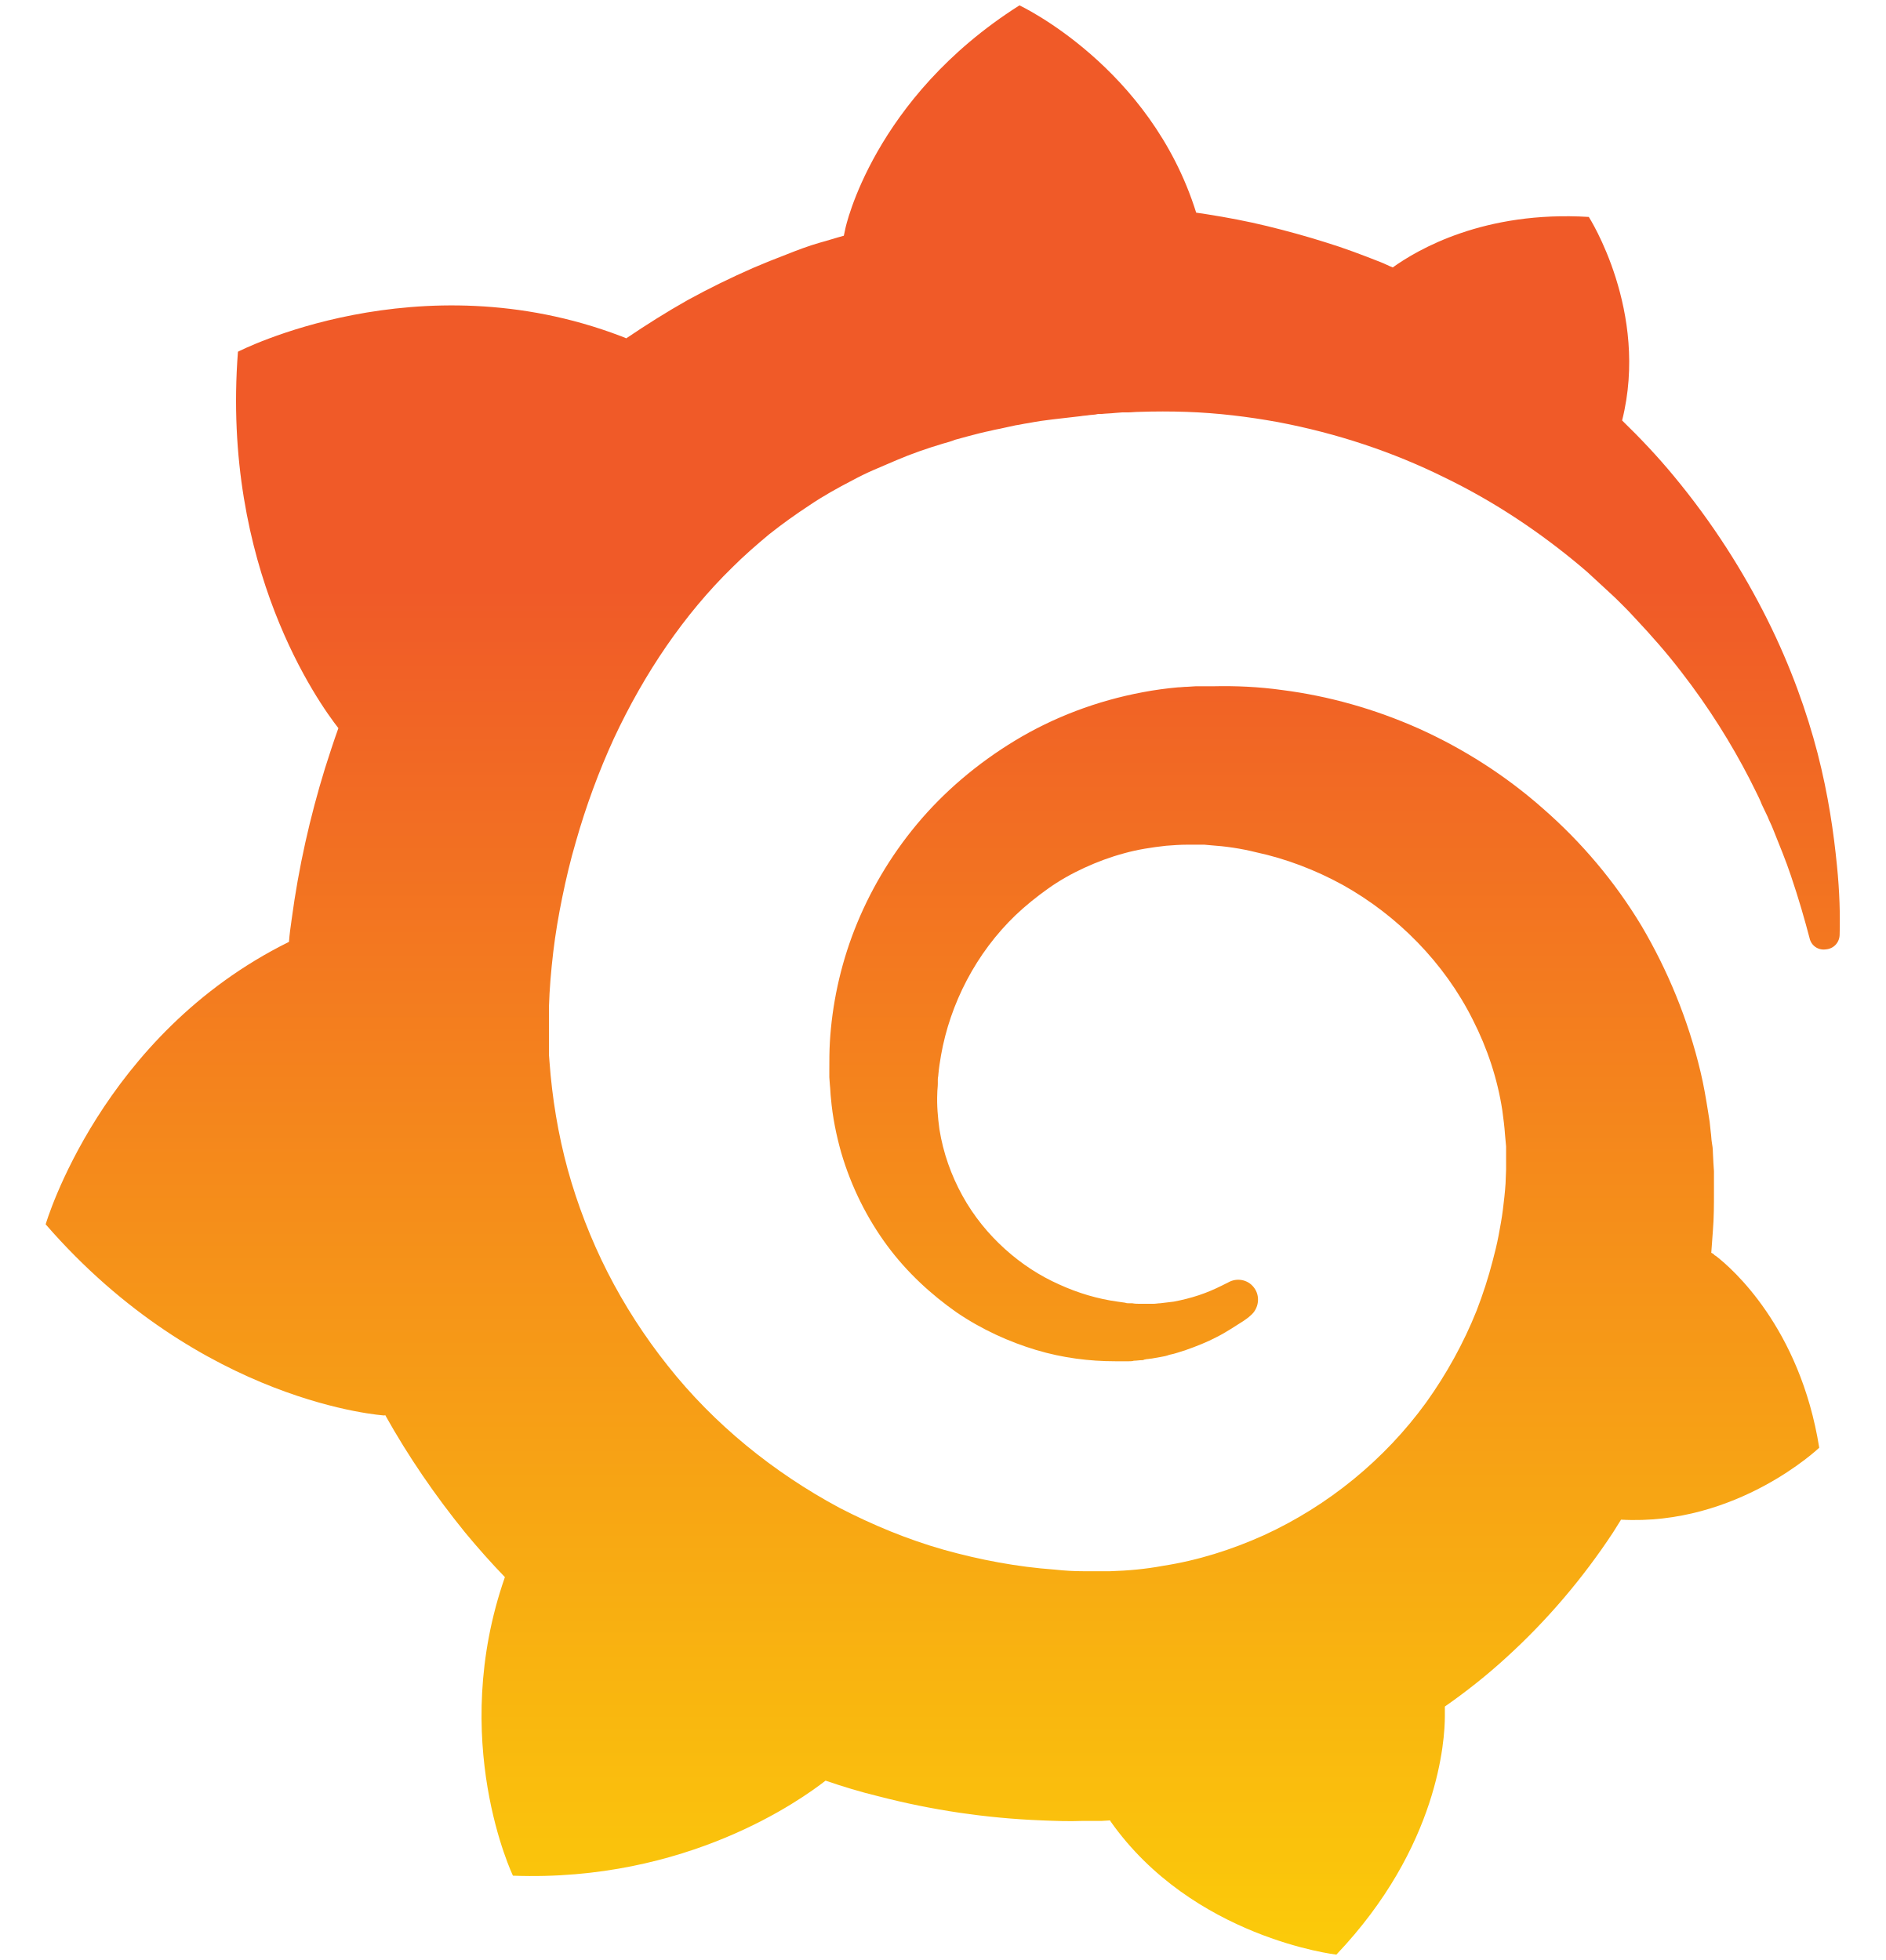
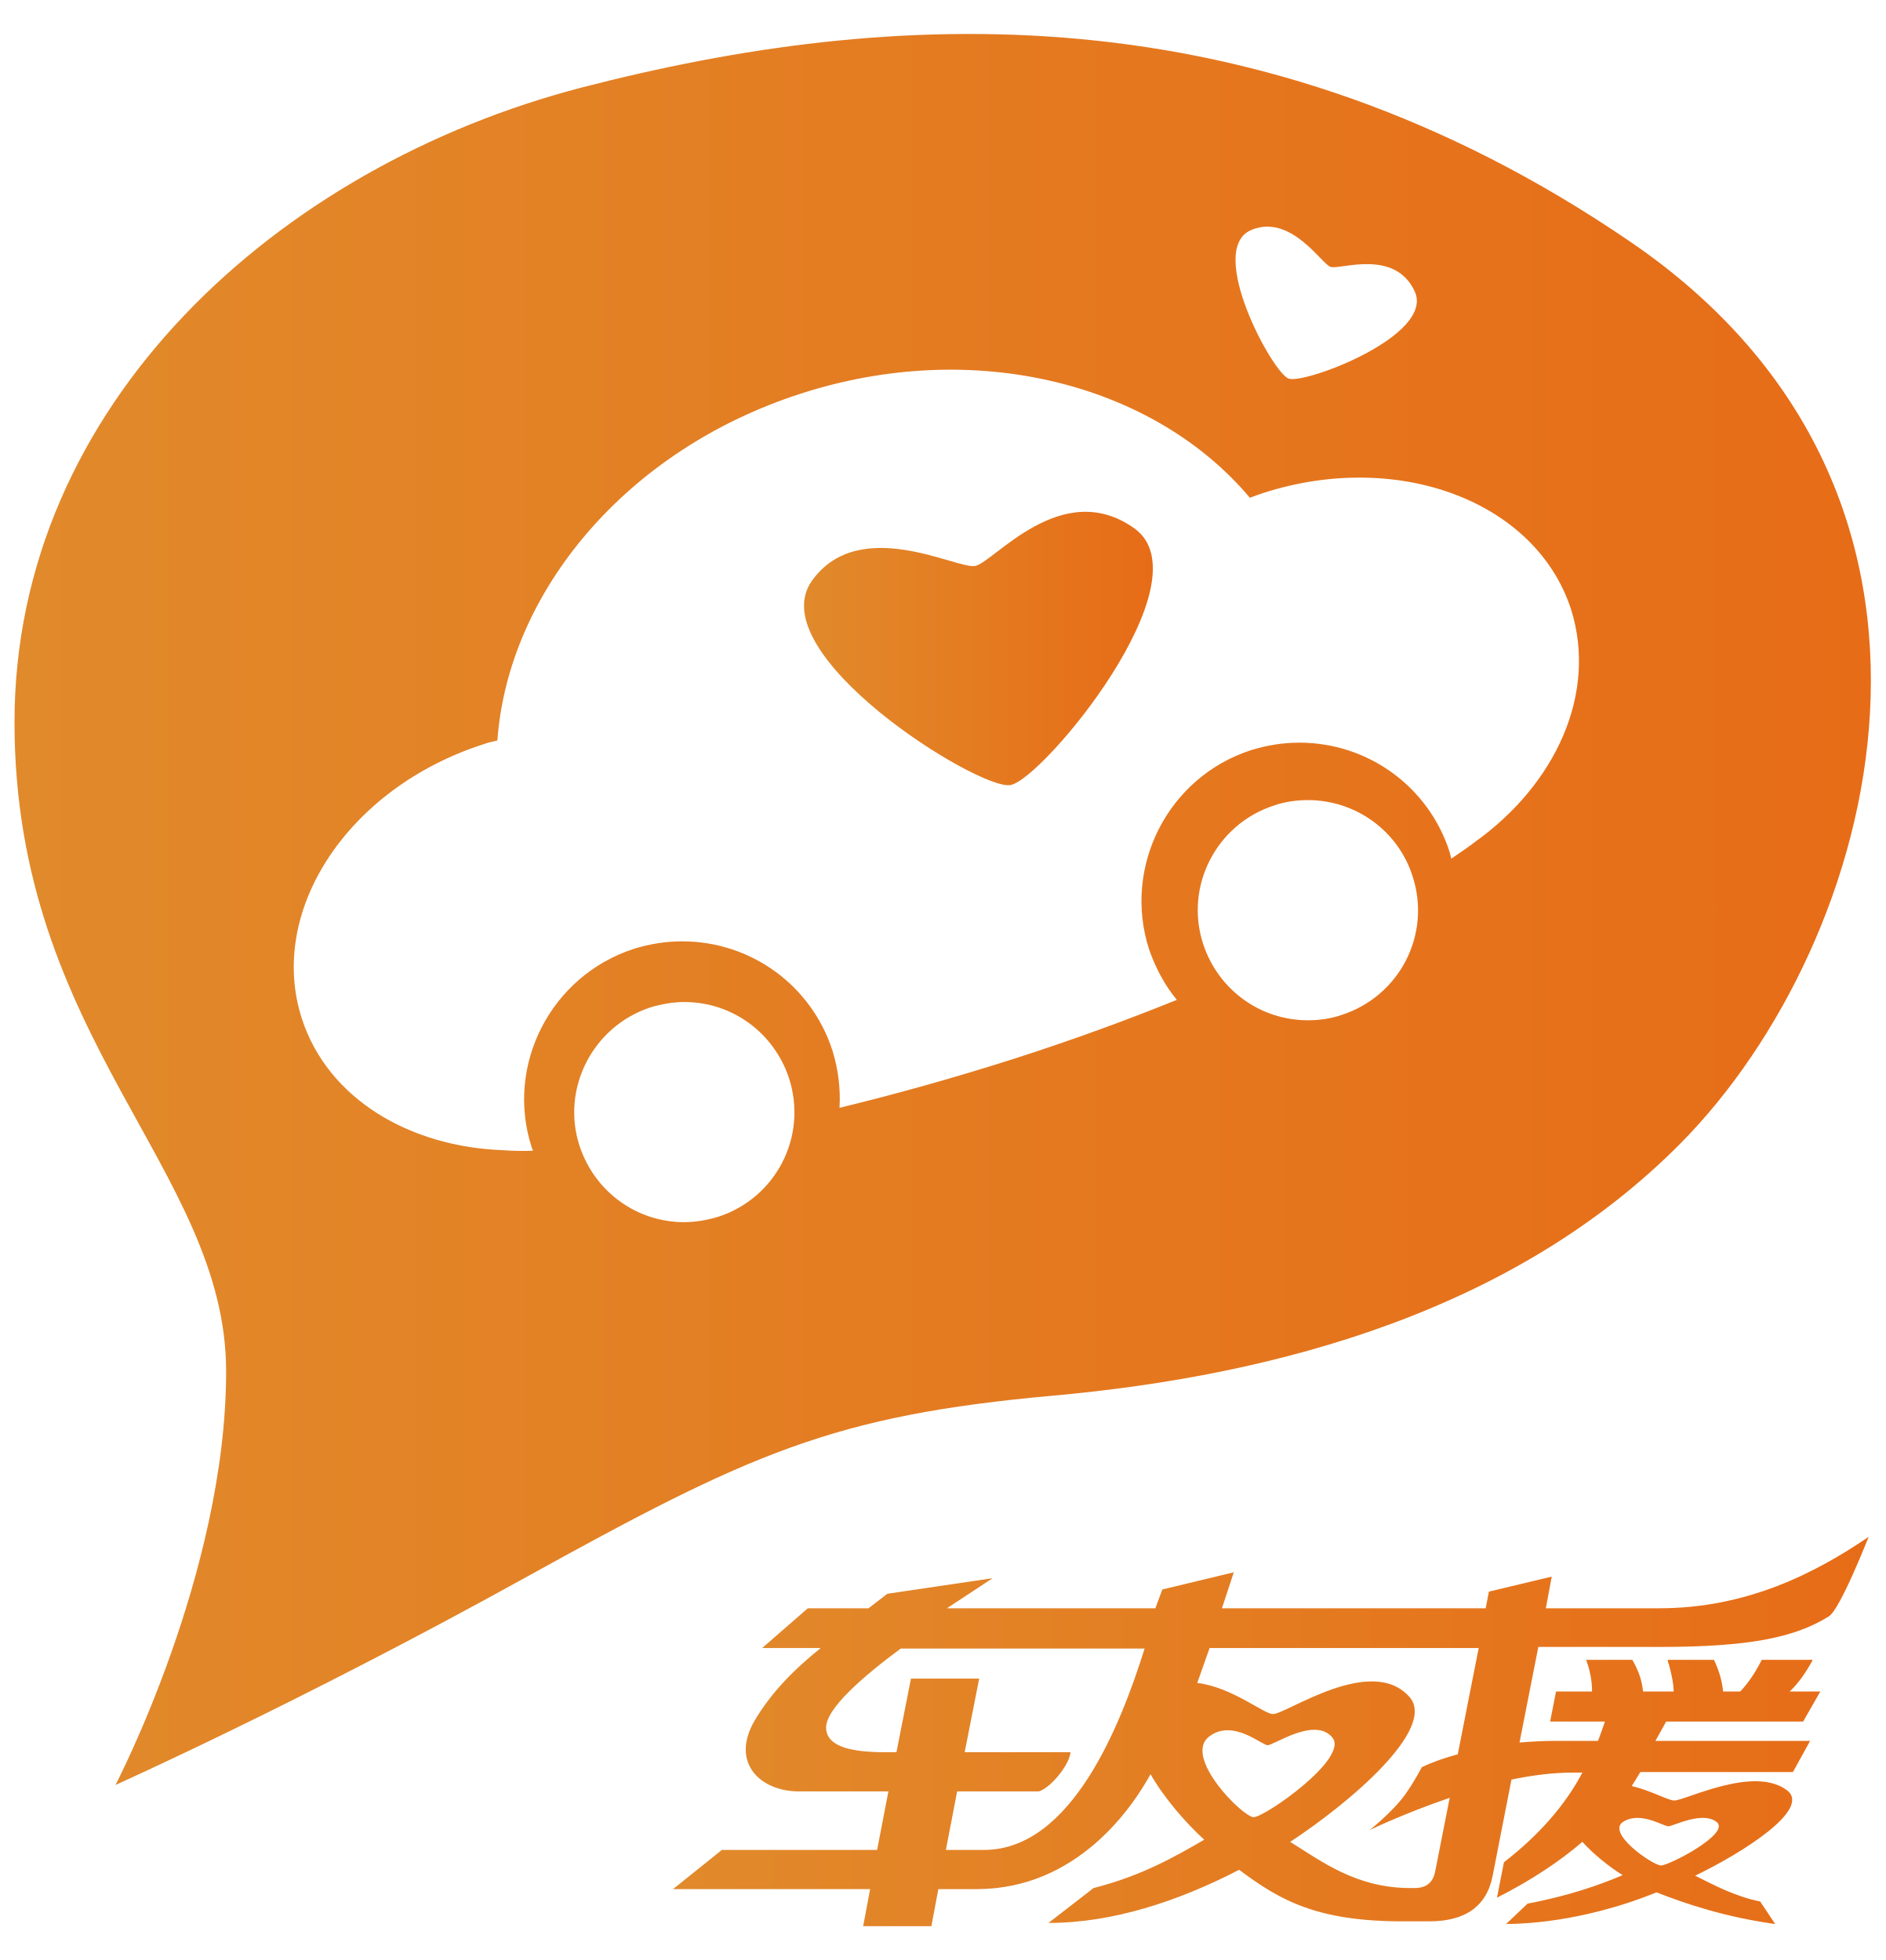
- <svg xmlns="http://www.w3.org/2000/svg" version="1.1" id="Layer_1" x="0px" y="0px" width="351px" height="365px" viewBox="0 0 351 365" style="enable-background:new 0 0 351 365;" xml:space="preserve">
+ <svg xmlns="http://www.w3.org/2000/svg" version="1.1" id="图层_1" x="0px" y="0px" viewBox="0 0 351 365" style="enable-background:new 0 0 351 365;" xml:space="preserve">
  <style type="text/css">
- 	.st0{fill:url(#SVGID_1_);}
+ 	.st0{fill-rule:evenodd;clip-rule:evenodd;fill:url(#SVGID_1_);}
+ 	.st1{fill-rule:evenodd;clip-rule:evenodd;fill:url(#SVGID_2_);}
+ 	.st2{fill-rule:evenodd;clip-rule:evenodd;fill:url(#SVGID_3_);}
</style>
-   <g id="Layer_1_1_">
- </g>
-   <linearGradient id="SVGID_1_" gradientUnits="userSpaceOnUse" x1="175.5" y1="30%" x2="175.5" y2="99%">
-     <stop offset="0" style="stop-color:#F05A28" />
-     <stop offset="1" style="stop-color:#FBCA0A" />
-   </linearGradient>
-   <path class="st0" d="M342,161.2c-0.6-6.1-1.6-13.1-3.6-20.9c-2-7.7-5-16.2-9.4-25c-4.4-8.8-10.1-17.9-17.5-26.8  c-2.9-3.5-6.1-6.9-9.5-10.2c5.1-20.3-6.2-37.9-6.2-37.9c-19.5-1.2-31.9,6.1-36.5,9.4c-0.8-0.3-1.5-0.7-2.3-1  c-3.3-1.3-6.7-2.6-10.3-3.7c-3.5-1.1-7.1-2.1-10.8-3c-3.7-0.9-7.4-1.6-11.2-2.2c-0.7-0.1-1.3-0.2-2-0.3  c-8.5-27.2-32.9-38.6-32.9-38.6c-27.3,17.3-32.4,41.5-32.4,41.5s-0.1,0.5-0.3,1.4c-1.5,0.4-3,0.9-4.5,1.3c-2.1,0.6-4.2,1.4-6.2,2.2  c-2.1,0.8-4.1,1.6-6.2,2.5c-4.1,1.8-8.2,3.8-12.2,6c-3.9,2.2-7.7,4.6-11.4,7.1c-0.5-0.2-1-0.4-1-0.4c-37.8-14.4-71.3,2.9-71.3,2.9  c-3.1,40.2,15.1,65.5,18.7,70.1c-0.9,2.5-1.7,5-2.5,7.5c-2.8,9.1-4.9,18.4-6.2,28.1c-0.2,1.4-0.4,2.8-0.5,4.2  C18.8,192.7,8.5,228,8.5,228c29.1,33.5,63.1,35.6,63.1,35.6c0,0,0.1-0.1,0.1-0.1c4.3,7.7,9.3,15,14.9,21.9c2.4,2.9,4.8,5.6,7.4,8.3  c-10.6,30.4,1.5,55.6,1.5,55.6c32.4,1.2,53.7-14.2,58.2-17.7c3.2,1.1,6.5,2.1,9.8,2.9c10,2.6,20.2,4.1,30.4,4.5  c2.5,0.1,5.1,0.2,7.6,0.1l1.2,0l0.8,0l1.6,0l1.6-0.1l0,0.1c15.3,21.8,42.1,24.9,42.1,24.9c19.1-20.1,20.2-40.1,20.2-44.4l0,0  c0,0,0-0.1,0-0.3c0-0.4,0-0.6,0-0.6l0,0c0-0.3,0-0.6,0-0.9c4-2.8,7.8-5.8,11.4-9.1c7.6-6.9,14.3-14.8,19.9-23.3  c0.5-0.8,1-1.6,1.5-2.4c21.6,1.2,36.9-13.4,36.9-13.4c-3.6-22.5-16.4-33.5-19.1-35.6l0,0c0,0-0.1-0.1-0.3-0.2  c-0.2-0.1-0.2-0.2-0.2-0.2c0,0,0,0,0,0c-0.1-0.1-0.3-0.2-0.5-0.3c0.1-1.4,0.2-2.7,0.3-4.1c0.2-2.4,0.2-4.9,0.2-7.3l0-1.8l0-0.9  l0-0.5c0-0.6,0-0.4,0-0.6l-0.1-1.5l-0.1-2c0-0.7-0.1-1.3-0.2-1.9c-0.1-0.6-0.1-1.3-0.2-1.9l-0.2-1.9l-0.3-1.9  c-0.4-2.5-0.8-4.9-1.4-7.4c-2.3-9.7-6.1-18.9-11-27.2c-5-8.3-11.2-15.6-18.3-21.8c-7-6.2-14.9-11.2-23.1-14.9  c-8.3-3.7-16.9-6.1-25.5-7.2c-4.3-0.6-8.6-0.8-12.9-0.7l-1.6,0l-0.4,0c-0.1,0-0.6,0-0.5,0l-0.7,0l-1.6,0.1c-0.6,0-1.2,0.1-1.7,0.1  c-2.2,0.2-4.4,0.5-6.5,0.9c-8.6,1.6-16.7,4.7-23.8,9c-7.1,4.3-13.3,9.6-18.3,15.6c-5,6-8.9,12.7-11.6,19.6c-2.7,6.9-4.2,14.1-4.6,21  c-0.1,1.7-0.1,3.5-0.1,5.2c0,0.4,0,0.9,0,1.3l0.1,1.4c0.1,0.8,0.1,1.7,0.2,2.5c0.3,3.5,1,6.9,1.9,10.1c1.9,6.5,4.9,12.4,8.6,17.4  c3.7,5,8.2,9.1,12.9,12.4c4.7,3.2,9.8,5.5,14.8,7c5,1.5,10,2.1,14.7,2.1c0.6,0,1.2,0,1.7,0c0.3,0,0.6,0,0.9,0c0.3,0,0.6,0,0.9-0.1  c0.5,0,1-0.1,1.5-0.1c0.1,0,0.3,0,0.4-0.1l0.5-0.1c0.3,0,0.6-0.1,0.9-0.1c0.6-0.1,1.1-0.2,1.7-0.3c0.6-0.1,1.1-0.2,1.6-0.4  c1.1-0.2,2.1-0.6,3.1-0.9c2-0.7,4-1.5,5.7-2.4c1.8-0.9,3.4-2,5-3c0.4-0.3,0.9-0.6,1.3-1c1.6-1.3,1.9-3.7,0.6-5.3  c-1.1-1.4-3.1-1.8-4.7-0.9c-0.4,0.2-0.8,0.4-1.2,0.6c-1.4,0.7-2.8,1.3-4.3,1.8c-1.5,0.5-3.1,0.9-4.7,1.2c-0.8,0.1-1.6,0.2-2.5,0.3  c-0.4,0-0.8,0.1-1.3,0.1c-0.4,0-0.9,0-1.2,0c-0.4,0-0.8,0-1.2,0c-0.5,0-1,0-1.5-0.1c0,0-0.3,0-0.1,0l-0.2,0l-0.3,0  c-0.2,0-0.5,0-0.7-0.1c-0.5-0.1-0.9-0.1-1.4-0.2c-3.7-0.5-7.4-1.6-10.9-3.2c-3.6-1.6-7-3.8-10.1-6.6c-3.1-2.8-5.8-6.1-7.9-9.9  c-2.1-3.8-3.6-8-4.3-12.4c-0.3-2.2-0.5-4.5-0.4-6.7c0-0.6,0.1-1.2,0.1-1.8c0,0.2,0-0.1,0-0.1l0-0.2l0-0.5c0-0.3,0.1-0.6,0.1-0.9  c0.1-1.2,0.3-2.4,0.5-3.6c1.7-9.6,6.5-19,13.9-26.1c1.9-1.8,3.9-3.4,6-4.9c2.1-1.5,4.4-2.8,6.8-3.9c2.4-1.1,4.8-2,7.4-2.7  c2.5-0.7,5.1-1.1,7.8-1.4c1.3-0.1,2.6-0.2,4-0.2c0.4,0,0.6,0,0.9,0l1.1,0l0.7,0c0.3,0,0,0,0.1,0l0.3,0l1.1,0.1  c2.9,0.2,5.7,0.6,8.5,1.3c5.6,1.2,11.1,3.3,16.2,6.1c10.2,5.7,18.9,14.5,24.2,25.1c2.7,5.3,4.6,11,5.5,16.9c0.2,1.5,0.4,3,0.5,4.5  l0.1,1.1l0.1,1.1c0,0.4,0,0.8,0,1.1c0,0.4,0,0.8,0,1.1l0,1l0,1.1c0,0.7-0.1,1.9-0.1,2.6c-0.1,1.6-0.3,3.3-0.5,4.9  c-0.2,1.6-0.5,3.2-0.8,4.8c-0.3,1.6-0.7,3.2-1.1,4.7c-0.8,3.1-1.8,6.2-3,9.3c-2.4,6-5.6,11.8-9.4,17.1  c-7.7,10.6-18.2,19.2-30.2,24.7c-6,2.7-12.3,4.7-18.8,5.7c-3.2,0.6-6.5,0.9-9.8,1l-0.6,0l-0.5,0l-1.1,0l-1.6,0l-0.8,0  c0.4,0-0.1,0-0.1,0l-0.3,0c-1.8,0-3.5-0.1-5.3-0.3c-7-0.5-13.9-1.8-20.7-3.7c-6.7-1.9-13.2-4.6-19.4-7.8  c-12.3-6.6-23.4-15.6-32-26.5c-4.3-5.4-8.1-11.3-11.2-17.4c-3.1-6.1-5.6-12.6-7.4-19.1c-1.8-6.6-2.9-13.3-3.4-20.1l-0.1-1.3l0-0.3  l0-0.3l0-0.6l0-1.1l0-0.3l0-0.4l0-0.8l0-1.6l0-0.3c0,0,0,0.1,0-0.1l0-0.6c0-0.8,0-1.7,0-2.5c0.1-3.3,0.4-6.8,0.8-10.2  c0.4-3.4,1-6.9,1.7-10.3c0.7-3.4,1.5-6.8,2.5-10.2c1.9-6.7,4.3-13.2,7.1-19.3c5.7-12.2,13.1-23.1,22-31.8c2.2-2.2,4.5-4.2,6.9-6.2  c2.4-1.9,4.9-3.7,7.5-5.4c2.5-1.7,5.2-3.2,7.9-4.6c1.3-0.7,2.7-1.4,4.1-2c0.7-0.3,1.4-0.6,2.1-0.9c0.7-0.3,1.4-0.6,2.1-0.9  c2.8-1.2,5.7-2.2,8.7-3.1c0.7-0.2,1.5-0.4,2.2-0.7c0.7-0.2,1.5-0.4,2.2-0.6c1.5-0.4,3-0.8,4.5-1.1c0.7-0.2,1.5-0.3,2.3-0.5  c0.8-0.2,1.5-0.3,2.3-0.5c0.8-0.1,1.5-0.3,2.3-0.4l1.1-0.2l1.2-0.2c0.8-0.1,1.5-0.2,2.3-0.3c0.9-0.1,1.7-0.2,2.6-0.3  c0.7-0.1,1.9-0.2,2.6-0.3c0.5-0.1,1.1-0.1,1.6-0.2l1.1-0.1l0.5-0.1l0.6,0c0.9-0.1,1.7-0.1,2.6-0.2l1.3-0.1c0,0,0.5,0,0.1,0l0.3,0  l0.6,0c0.7,0,1.5-0.1,2.2-0.1c2.9-0.1,5.9-0.1,8.8,0c5.8,0.2,11.5,0.9,17,1.9c11.1,2.1,21.5,5.6,31,10.3  c9.5,4.6,17.9,10.3,25.3,16.5c0.5,0.4,0.9,0.8,1.4,1.2c0.4,0.4,0.9,0.8,1.3,1.2c0.9,0.8,1.7,1.6,2.6,2.4c0.9,0.8,1.7,1.6,2.5,2.4  c0.8,0.8,1.6,1.6,2.4,2.5c3.1,3.3,6,6.6,8.6,10c5.2,6.7,9.4,13.5,12.7,19.9c0.2,0.4,0.4,0.8,0.6,1.2c0.2,0.4,0.4,0.8,0.6,1.2  c0.4,0.8,0.8,1.6,1.1,2.4c0.4,0.8,0.7,1.5,1.1,2.3c0.3,0.8,0.7,1.5,1,2.3c1.2,3,2.4,5.9,3.3,8.6c1.5,4.4,2.6,8.3,3.5,11.7  c0.3,1.4,1.6,2.3,3,2.1c1.5-0.1,2.6-1.3,2.6-2.8C342.6,170.4,342.5,166.1,342,161.2z" />
+   <g>
+     <linearGradient id="SVGID_1_" gradientUnits="userSpaceOnUse" x1="149.625" y1="120.803" x2="214.544" y2="120.803">
+       <stop offset="0" style="stop-color:#E18A2B" />
+       <stop offset="1" style="stop-color:#E76C17" />
+     </linearGradient>
+     <path class="st0" d="M181.5,105.4c-3.4,0.6-21.5-9.5-30.3,2.7c-9.8,13.6,31,39.1,36.9,38.1c5.9-0.9,36.7-38,23.1-47.8   C197.6,88.7,184.9,104.9,181.5,105.4" />
+     <linearGradient id="SVGID_2_" gradientUnits="userSpaceOnUse" x1="2.687" y1="169.373" x2="348.313" y2="169.373">
+       <stop offset="0" style="stop-color:#E18A2B" />
+       <stop offset="1" style="stop-color:#E76C17" />
+     </linearGradient>
+     <path class="st1" d="M303.5,45C234-2.5,165.5,1.5,108.3,16.3C51.7,31,2.7,75.4,2.7,134.5c0,59.1,39.4,83.3,39.4,120.9   c0,37.6-20.6,77-20.6,77s34-15.2,76.1-38.5c42.1-23.3,57.4-30.3,98.5-34c42.2-3.8,86.2-16,116.9-47.1   C349.8,175.5,373.1,92.5,303.5,45 M232.8,42.9L232.8,42.9c7.4-3.3,13.2,6.2,14.9,6.8c1.7,0.6,12-3.5,15.7,4.6   c3.7,8.2-20.5,17.3-23.5,16.2C236.9,69.4,224.6,46.7,232.8,42.9 M133.7,226.6L133.7,226.6c-2,0.6-4.2,1-6.3,1   c-8.9,0-16.7-5.7-19.5-14.2c-3.5-10.7,2.5-22.3,13.2-25.8c2-0.6,4.2-1,6.3-1c8.9,0,16.7,5.7,19.5,14.2   C150.4,211.6,144.5,223.1,133.7,226.6 M249.8,189L249.8,189c-2,0.7-4.2,1-6.3,1c-8.9,0-16.7-5.7-19.5-14.2   c-3.5-10.7,2.4-22.3,13.2-25.8c2-0.7,4.2-1,6.3-1c8.9,0,16.8,5.7,19.5,14.2C266.5,174,260.6,185.5,249.8,189 M274.6,156.8   L274.6,156.8c-1,0.8-2.5,1.8-4.4,3.1c-0.1-0.4-0.2-0.8-0.3-1.2c-3.9-12.2-15.2-20.4-28-20.4c-3.1,0-6.1,0.5-9,1.4   c-15.4,5-23.9,21.6-19,37c1.2,3.5,2.9,6.7,5.2,9.5c-8.9,3.6-18.9,7.3-30.1,10.9c-11.9,3.8-22.8,6.8-32.7,9.2   c0.2-3.5-0.2-7-1.3-10.6c-3.9-12.2-15.2-20.4-28-20.4c-3.1,0-6.1,0.5-9,1.4c-15.4,5-24,21.6-19,37c0.1,0.2,0.2,0.4,0.2,0.6   c-3.5,0.1-5.4-0.1-5.4-0.1l0,0c-17.7-0.6-32.8-9.7-37.6-24.5c-6.5-20.1,8.6-43,33.8-51.1c0.8-0.3,1.7-0.5,2.6-0.7   c2-27.6,23.9-54.1,56.5-64.6c32.5-10.5,65.8-1.8,83.6,19.4c0.8-0.3,1.6-0.6,2.5-0.9c25.2-8.1,50.8,1.6,57.3,21.7   C297.4,129.1,289.7,146,274.6,156.8" />
+     <linearGradient id="SVGID_3_" gradientUnits="userSpaceOnUse" x1="125.441" y1="322.56" x2="347.929" y2="322.56">
+       <stop offset="0" style="stop-color:#E18A2B" />
+       <stop offset="1" style="stop-color:#E76C17" />
+     </linearGradient>
+     <path class="st2" d="M308.9,299.5h-21.1l1.1-5.9l-11.7,2.8l-0.6,3.1h-49.1l2.2-6.7l-13.3,3.2l-1.3,3.5h-38.8l8.5-5.6l-19.6,2.9   l-3.5,2.7h-11.3l-8.5,7.4h10.9c-5.1,4.1-9.2,8.3-12.3,13.5c-4.6,7.9,1.1,13.2,8.2,13.2h16.7l-2.1,10.9h-28.9l-9.1,7.3H162l-1.3,6.9   h12.7l1.3-6.9h7.3l0,0c18.6-0.1,28.8-15.2,32.2-21.4c2.6,4.5,6.5,9,10,12.2c-5.2,3-11.5,6.7-20.6,9l-8.4,6.5   c11.9,0,24.1-4,35.5-9.9c7.6,5.7,14.5,9.6,30.4,9.6h5c6.7,0,10.7-2.8,11.8-8.5l3.5-17.9c3.9-0.8,7.7-1.3,11.4-1.3h1.8   c-3.1,5.9-7.9,11.5-14.6,16.7l-1.3,6.6c6.3-3.2,11.6-6.7,15.9-10.4c2.1,2.3,4.8,4.5,7.5,6.2c-4.2,1.8-10.2,3.9-17.7,5.3l-4,3.8   c10.4-0.1,20.7-2.9,28-5.9c5.6,2.2,12.8,4.6,22.1,5.9l-2.8-4.2c-4.6-0.9-8.7-3.1-12.1-4.8c8.9-4.3,21.7-12.4,17.1-15.9   c-6.2-4.7-18.9,1.9-21,1.9c-1.1,0-4.2-1.8-7.9-2.7l1.6-2.6h28.4l3.2-5.8h-28.8l2-3.6h25.5l3.2-5.6h-5.7c1.6-1.5,3-3.5,4.3-5.9H328   c-1.1,2.2-2.4,4.2-4,5.9h-3.2c-0.2-2.1-0.8-4-1.7-5.9h-8.6c0,0.2,0,0.4,0.2,0.8c0.6,2.2,0.9,3.9,0.9,5.1h-5.7c-0.2-2.1-0.9-4-2-5.9   h-8.6c0.7,1.9,1.1,3.8,1.1,5.9h-6.7l-1.1,5.6h10.2c-0.1,0.3-1.1,3.2-1.3,3.6h-8.5c-1.5,0-3.6,0.1-6.1,0.3l3.5-17.8H309   c16.5,0,25.1-1.7,31.5-5.7c2.1-1.3,7.4-14.8,7.4-14.8C337.9,293,325.2,299.5,308.9,299.5 M183.4,344.5L183.4,344.5L183.4,344.5   l-7.3,0l2.1-10.9h15.2c0,0,1.5-0.3,3.7-3c2.2-2.7,2.2-4.3,2.2-4.3h-19.7l2.7-13.7h-12.7c0,0-2.1,10.7-2.7,13.7   c-3.6,0-13,0.4-13.1-4.5c-0.1-3.6,7-9.7,13.9-14.8h29.2h16.2C208.6,321.4,199.5,344.3,183.4,344.5 M225.1,323.4L225.1,323.4   c4.4-3.4,9.8,1.6,10.9,1.6c1.2,0,8.7-5.3,12-1.5c3.4,3.8-12.5,14.9-14.6,14.9C231.4,338.4,220.2,327.2,225.1,323.4 M271.4,326.7   L271.4,326.7c-2.3,0.6-4.6,1.4-6.7,2.4c0,0-1.2,2.4-3.1,5.1c-2.4,3.3-6.6,6.6-6.6,6.6s6.4-3.1,14.9-6l-2.7,13.7   c-0.4,2.1-1.7,3.1-3.8,3.1h-0.8c-10,0-16.3-4.8-22.4-8.6c11-7.2,27.4-21.1,22.2-27c-7.1-8-22.9,3.2-25.4,3.2c-1.7,0-7.6-5-14.1-5.8   l2.3-6.5h50.1L271.4,326.7z M302.3,339.2L302.3,339.2c3.2-1.9,7.4,0.9,8.3,0.9c0.9,0,6.3-2.9,9-0.8c2.7,2.1-8.8,8.1-10.4,8.1   C307.6,347.3,298.8,341.2,302.3,339.2" />
+   </g>
</svg>
